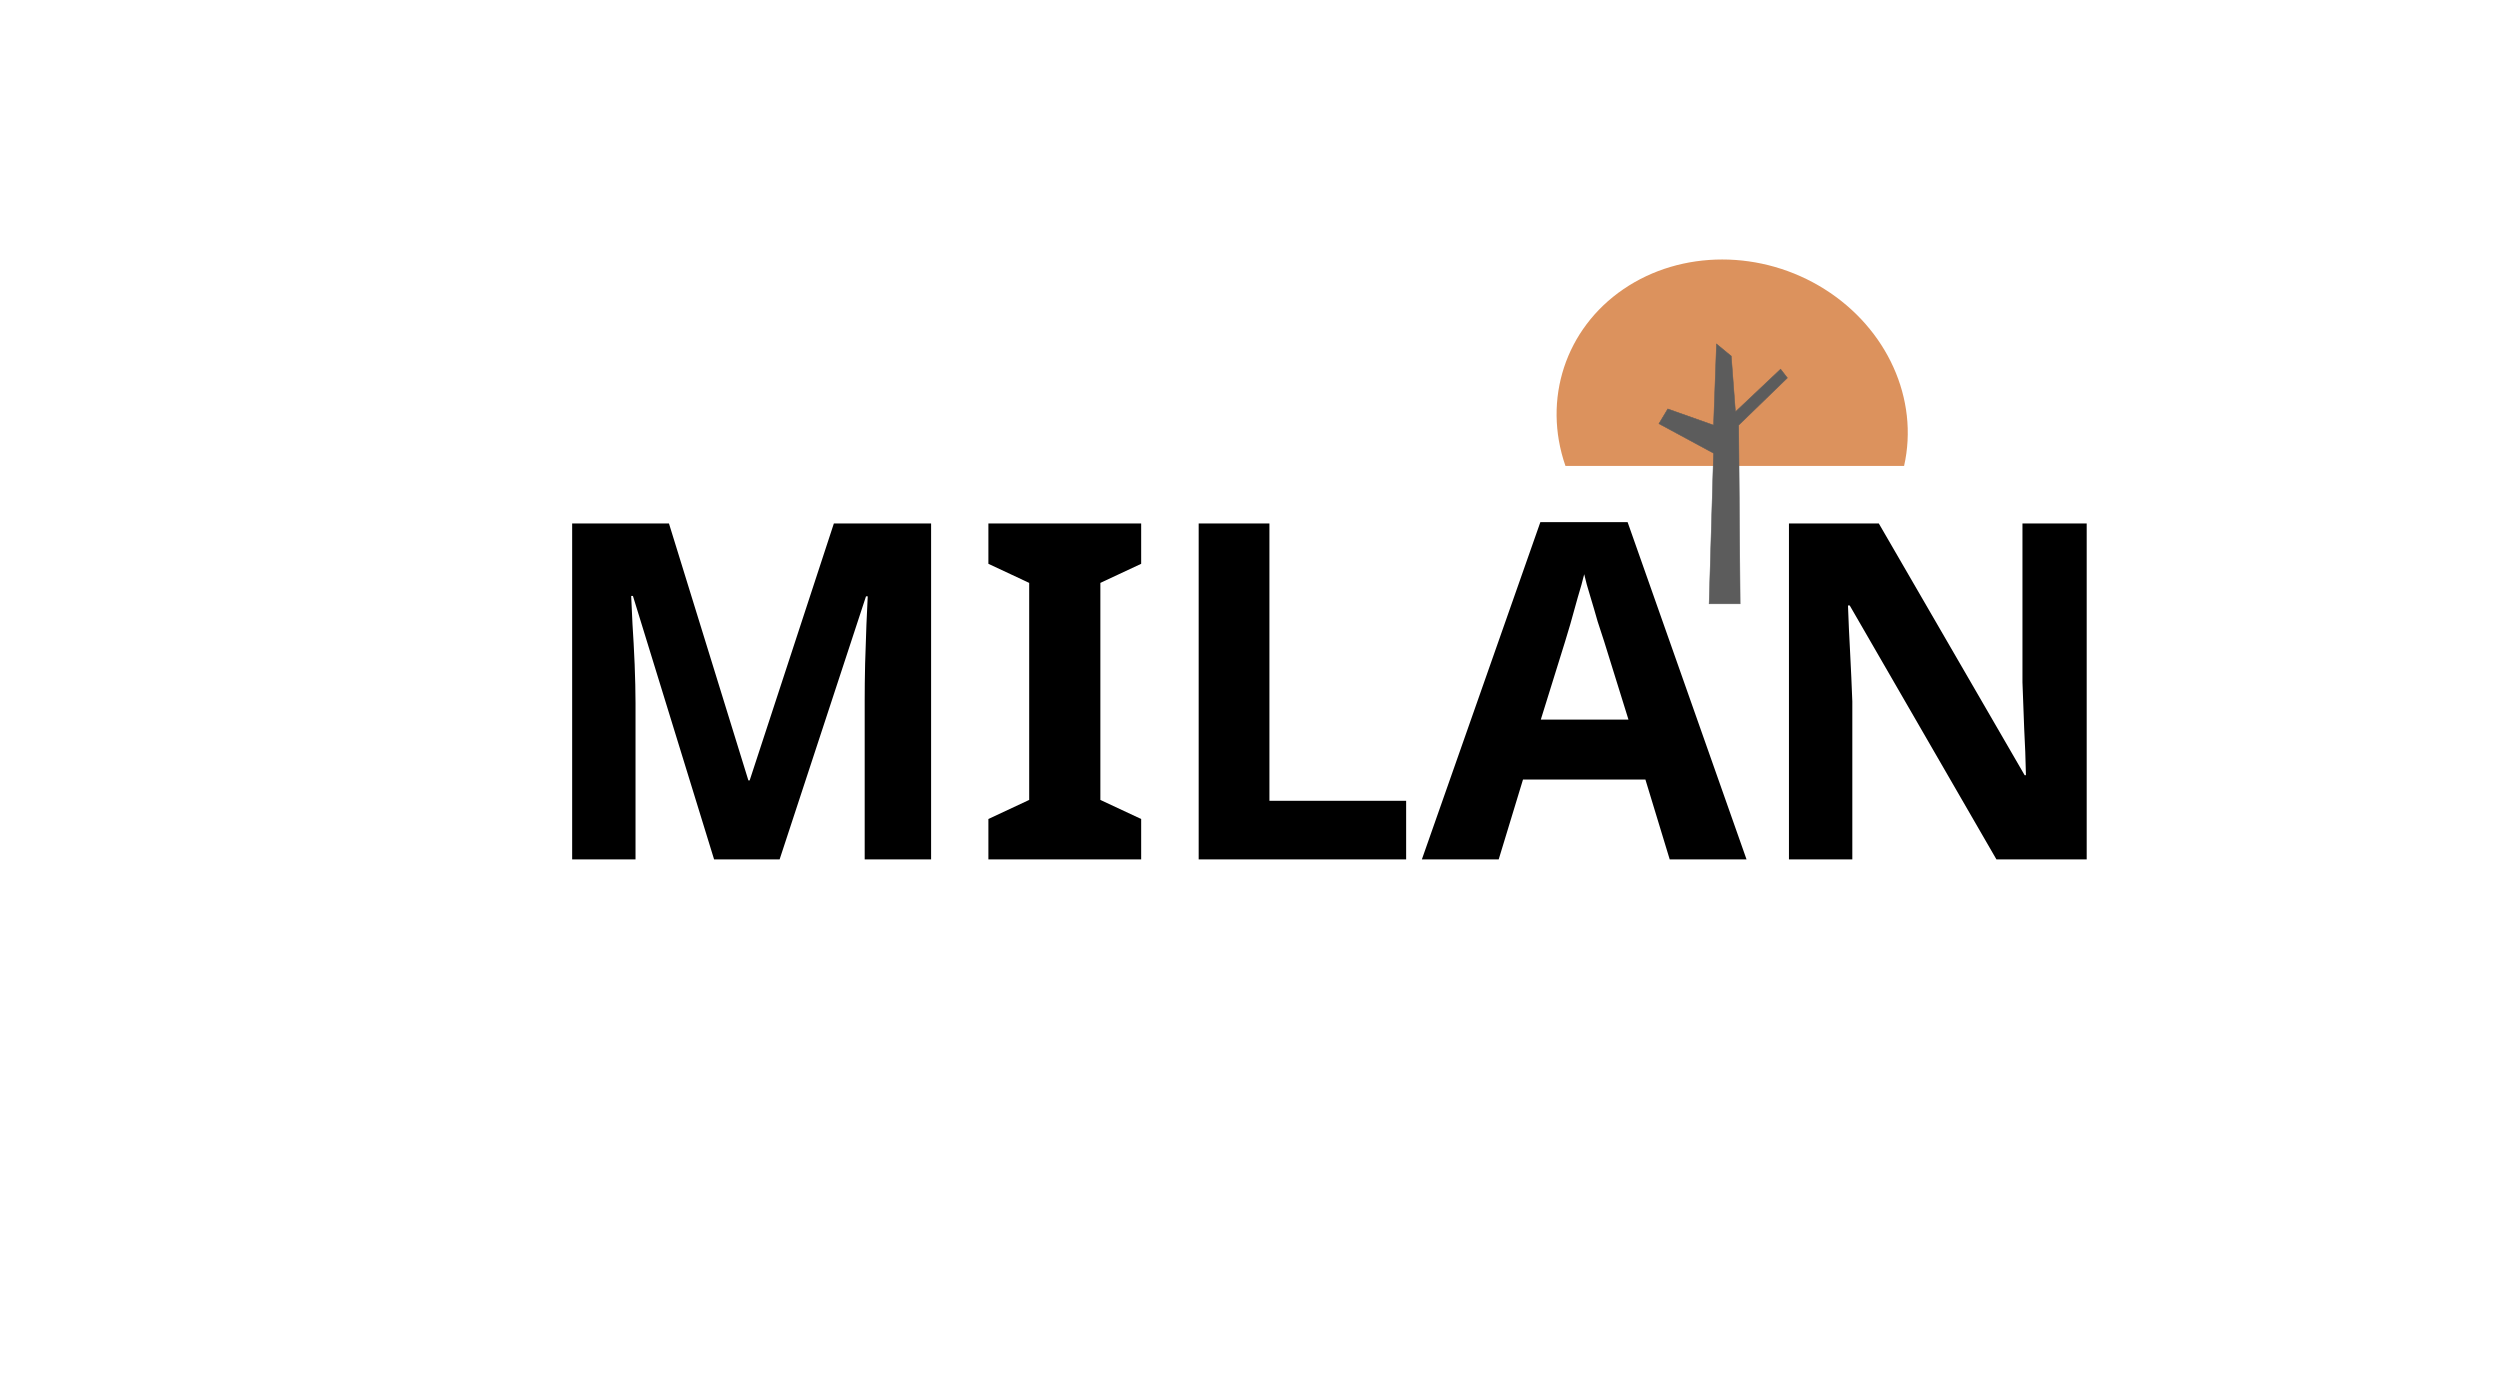
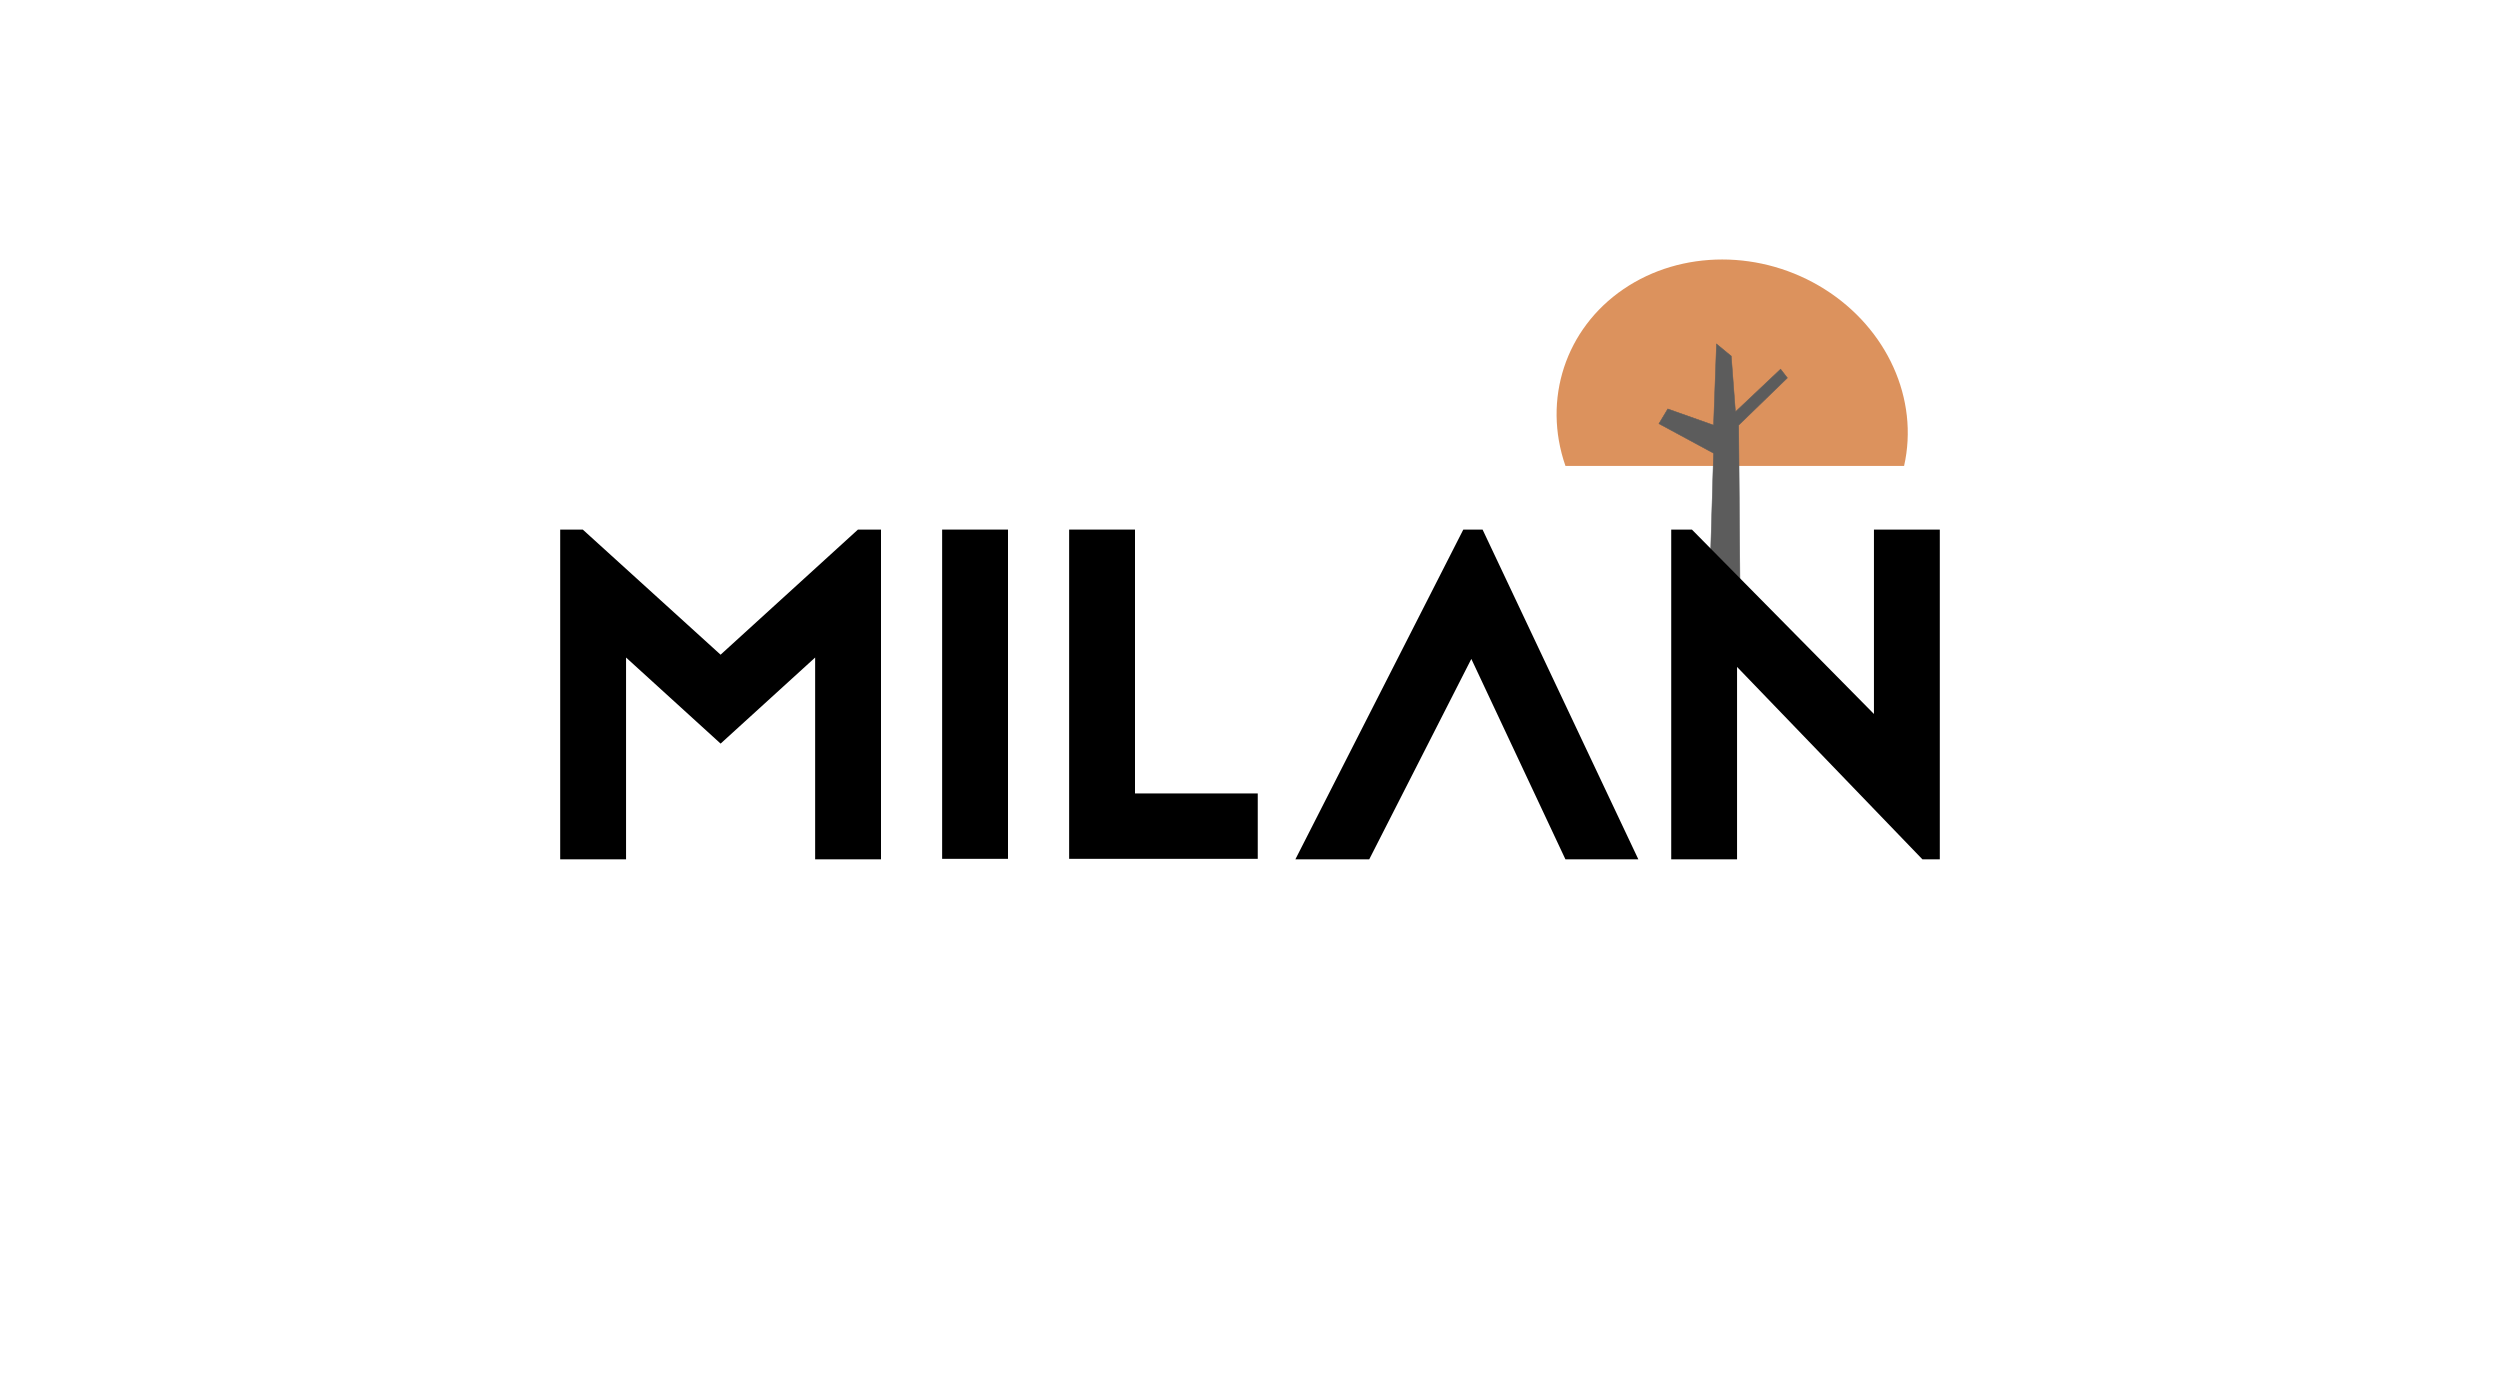
- <svg xmlns="http://www.w3.org/2000/svg" id="svg4866" version="1.1" viewBox="0 0 90 50" height="50mm" width="90mm">
+ <svg xmlns="http://www.w3.org/2000/svg" width="90mm" height="50mm" viewBox="0 0 90 50" version="1.1" id="svg4866">
  <defs id="defs4860" />
  <g id="layer1">
-     <g id="g8950" transform="matrix(0.5036231,0,0,0.5036231,20.48554,8.06994)" style="opacity:1" />
-     <text id="text8026-6-3-6" y="27.776" x="-33.475" style="font-style:normal;font-variant:normal;font-weight:bold;font-stretch:normal;font-size:6.161px;line-height:1.25;font-family:sans-serif;-inkscape-font-specification:'sans-serif Bold';letter-spacing:0px;word-spacing:0px;fill:#000000;fill-opacity:1;stroke:none;stroke-width:0.154" xml:space="preserve">
-       <tspan style="font-style:normal;font-variant:normal;font-weight:normal;font-stretch:normal;font-size:14.787px;font-family:'Jaapokki subtract';-inkscape-font-specification:'Jaapokki subtract';stroke-width:0.154" y="27.776" x="-33.475" id="tspan8024-6-5-7" />
+     <g style="opacity:1" transform="matrix(0.5036231,0,0,0.5036231,20.48554,8.06994)" id="g8950" />
+     <text xml:space="preserve" style="font-style:normal;font-variant:normal;font-weight:bold;font-stretch:normal;font-size:6.161px;line-height:1.25;font-family:sans-serif;-inkscape-font-specification:'sans-serif Bold';letter-spacing:0px;word-spacing:0px;fill:#000000;fill-opacity:1;stroke:none;stroke-width:0.154" x="-33.475" y="27.776" id="text8026-6-3-6">
+       <tspan id="tspan8024-6-5-7" x="-33.475" y="27.776" style="font-style:normal;font-variant:normal;font-weight:normal;font-stretch:normal;font-size:14.787px;font-family:'Jaapokki subtract';-inkscape-font-specification:'Jaapokki subtract';stroke-width:0.154" />
    </text>
-     <text id="text3052-2-00-2" y="30.935" x="19.067" style="font-style:normal;font-variant:normal;font-weight:bold;font-stretch:normal;font-size:16.933px;line-height:1.25;font-family:'Jaapokki subtract';-inkscape-font-specification:'Jaapokki subtract, Bold';font-variant-ligatures:normal;font-variant-caps:normal;font-variant-numeric:normal;font-variant-east-asian:normal;stroke-width:0.265" xml:space="preserve">
-       <tspan style="font-style:normal;font-variant:normal;font-weight:bold;font-stretch:normal;font-size:16.933px;font-family:'Jaapokki subtract';-inkscape-font-specification:'Jaapokki subtract, Bold';font-variant-ligatures:normal;font-variant-caps:normal;font-variant-numeric:normal;font-variant-east-asian:normal;stroke-width:0.265" y="30.935" x="19.067" id="tspan3050-5-46-6">MILAN</tspan>
-     </text>
-     <g style="opacity:0.639" transform="matrix(0.07030924,0,0,0.07030924,71.52086,4.894696)" id="g1730-0-9">
-       <path style="opacity:1;fill:#c95501;fill-opacity:1;stroke-width:0.336" id="path1631-63-2" d="M -173.248,215.759 A 90.664,83.138 0 0 1 -164.183,120.75 90.664,83.138 0 0 1 -63.721,96.066 90.664,83.138 0 0 1 -4.066,174.19" transform="matrix(0.9708448,0.2397091,-0.2201293,0.9754707,0,0)" />
-       <path style="fill:#000000;fill-opacity:1;stroke:#000000;stroke-width:0.265px;stroke-linecap:butt;stroke-linejoin:miter;stroke-opacity:1" d="m -138.339,106.5 7.552,6.219 2.142,28.513 23.125,-21.835 3.467,4.49 -24.946,24.19 0.756,91.47 h -15.875 l 2.268,-77.107 -27.97,-15.119 4.536,-7.56 23.435,8.315 z" id="path1661-2-06" />
+     <g style="font-style:normal;font-variant:normal;font-weight:bold;font-stretch:normal;font-size:16.933px;line-height:1.25;font-family:'Jaapokki subtract';-inkscape-font-specification:'Jaapokki subtract, Bold';font-variant-ligatures:normal;font-variant-caps:normal;font-variant-numeric:normal;font-variant-east-asian:normal;stroke-width:0.265" id="text3052-2-00-2" aria-label="MILAN">
+       <path id="path13085" style="font-style:normal;font-variant:normal;font-weight:bold;font-stretch:normal;font-size:16.933px;font-family:'Jaapokki subtract';-inkscape-font-specification:'Jaapokki subtract, Bold';font-variant-ligatures:normal;font-variant-caps:normal;font-variant-numeric:normal;font-variant-east-asian:normal;stroke-width:0.265" d="M 29.345,30.935 V 23.671 L 25.942,26.77 22.538,23.671 v 7.264 H 20.167 V 19.065 h 0.813 l 4.961,4.504 4.945,-4.504 h 0.83 v 11.87 z" />
+       <path id="path13087" style="font-style:normal;font-variant:normal;font-weight:bold;font-stretch:normal;font-size:16.933px;font-family:'Jaapokki subtract';-inkscape-font-specification:'Jaapokki subtract, Bold';font-variant-ligatures:normal;font-variant-caps:normal;font-variant-numeric:normal;font-variant-east-asian:normal;stroke-width:0.265" d="m 33.917,30.918 v -11.853 h 2.371 v 11.853 z" />
+       <path id="path13089" style="font-style:normal;font-variant:normal;font-weight:bold;font-stretch:normal;font-size:16.933px;font-family:'Jaapokki subtract';-inkscape-font-specification:'Jaapokki subtract, Bold';font-variant-ligatures:normal;font-variant-caps:normal;font-variant-numeric:normal;font-variant-east-asian:normal;stroke-width:0.265" d="m 40.86,19.065 h -2.371 v 11.853 h 6.79 V 28.564 H 40.86 Z" />
+       <path id="path13091" style="font-style:normal;font-variant:normal;font-weight:bold;font-stretch:normal;font-size:16.933px;font-family:'Jaapokki subtract';-inkscape-font-specification:'Jaapokki subtract, Bold';font-variant-ligatures:normal;font-variant-caps:normal;font-variant-numeric:normal;font-variant-east-asian:normal;stroke-width:0.265" d="m 52.679,19.065 -6.045,11.87 h 2.659 l 3.675,-7.214 3.387,7.214 h 2.625 L 53.373,19.065 Z" />
+       <path id="path13093" style="font-style:normal;font-variant:normal;font-weight:bold;font-stretch:normal;font-size:16.933px;font-family:'Jaapokki subtract';-inkscape-font-specification:'Jaapokki subtract, Bold';font-variant-ligatures:normal;font-variant-caps:normal;font-variant-numeric:normal;font-variant-east-asian:normal;stroke-width:0.265" d="m 69.206,30.935 -6.672,-6.926 v 6.926 H 60.164 V 19.065 h 0.745 l 6.553,6.638 v -6.638 h 2.371 v 11.87 z" />
+     </g>
+     <g id="g1730-0-9" transform="matrix(0.07030924,0,0,0.07030924,71.52086,4.894696)" style="opacity:0.639">
+       <path transform="matrix(0.9708448,0.2397091,-0.2201293,0.9754707,0,0)" d="M -173.248,215.759 A 90.664,83.138 0 0 1 -164.183,120.75 90.664,83.138 0 0 1 -63.721,96.066 90.664,83.138 0 0 1 -4.066,174.19" id="path1631-63-2" style="opacity:1;fill:#c95501;fill-opacity:1;stroke-width:0.336" />
+       <path id="path1661-2-06" d="m -138.339,106.5 7.552,6.219 2.142,28.513 23.125,-21.835 3.467,4.49 -24.946,24.19 0.756,91.47 h -15.875 l 2.268,-77.107 -27.97,-15.119 4.536,-7.56 23.435,8.315 z" style="fill:#000000;fill-opacity:1;stroke:#000000;stroke-width:0.265px;stroke-linecap:butt;stroke-linejoin:miter;stroke-opacity:1" />
    </g>
  </g>
</svg>
